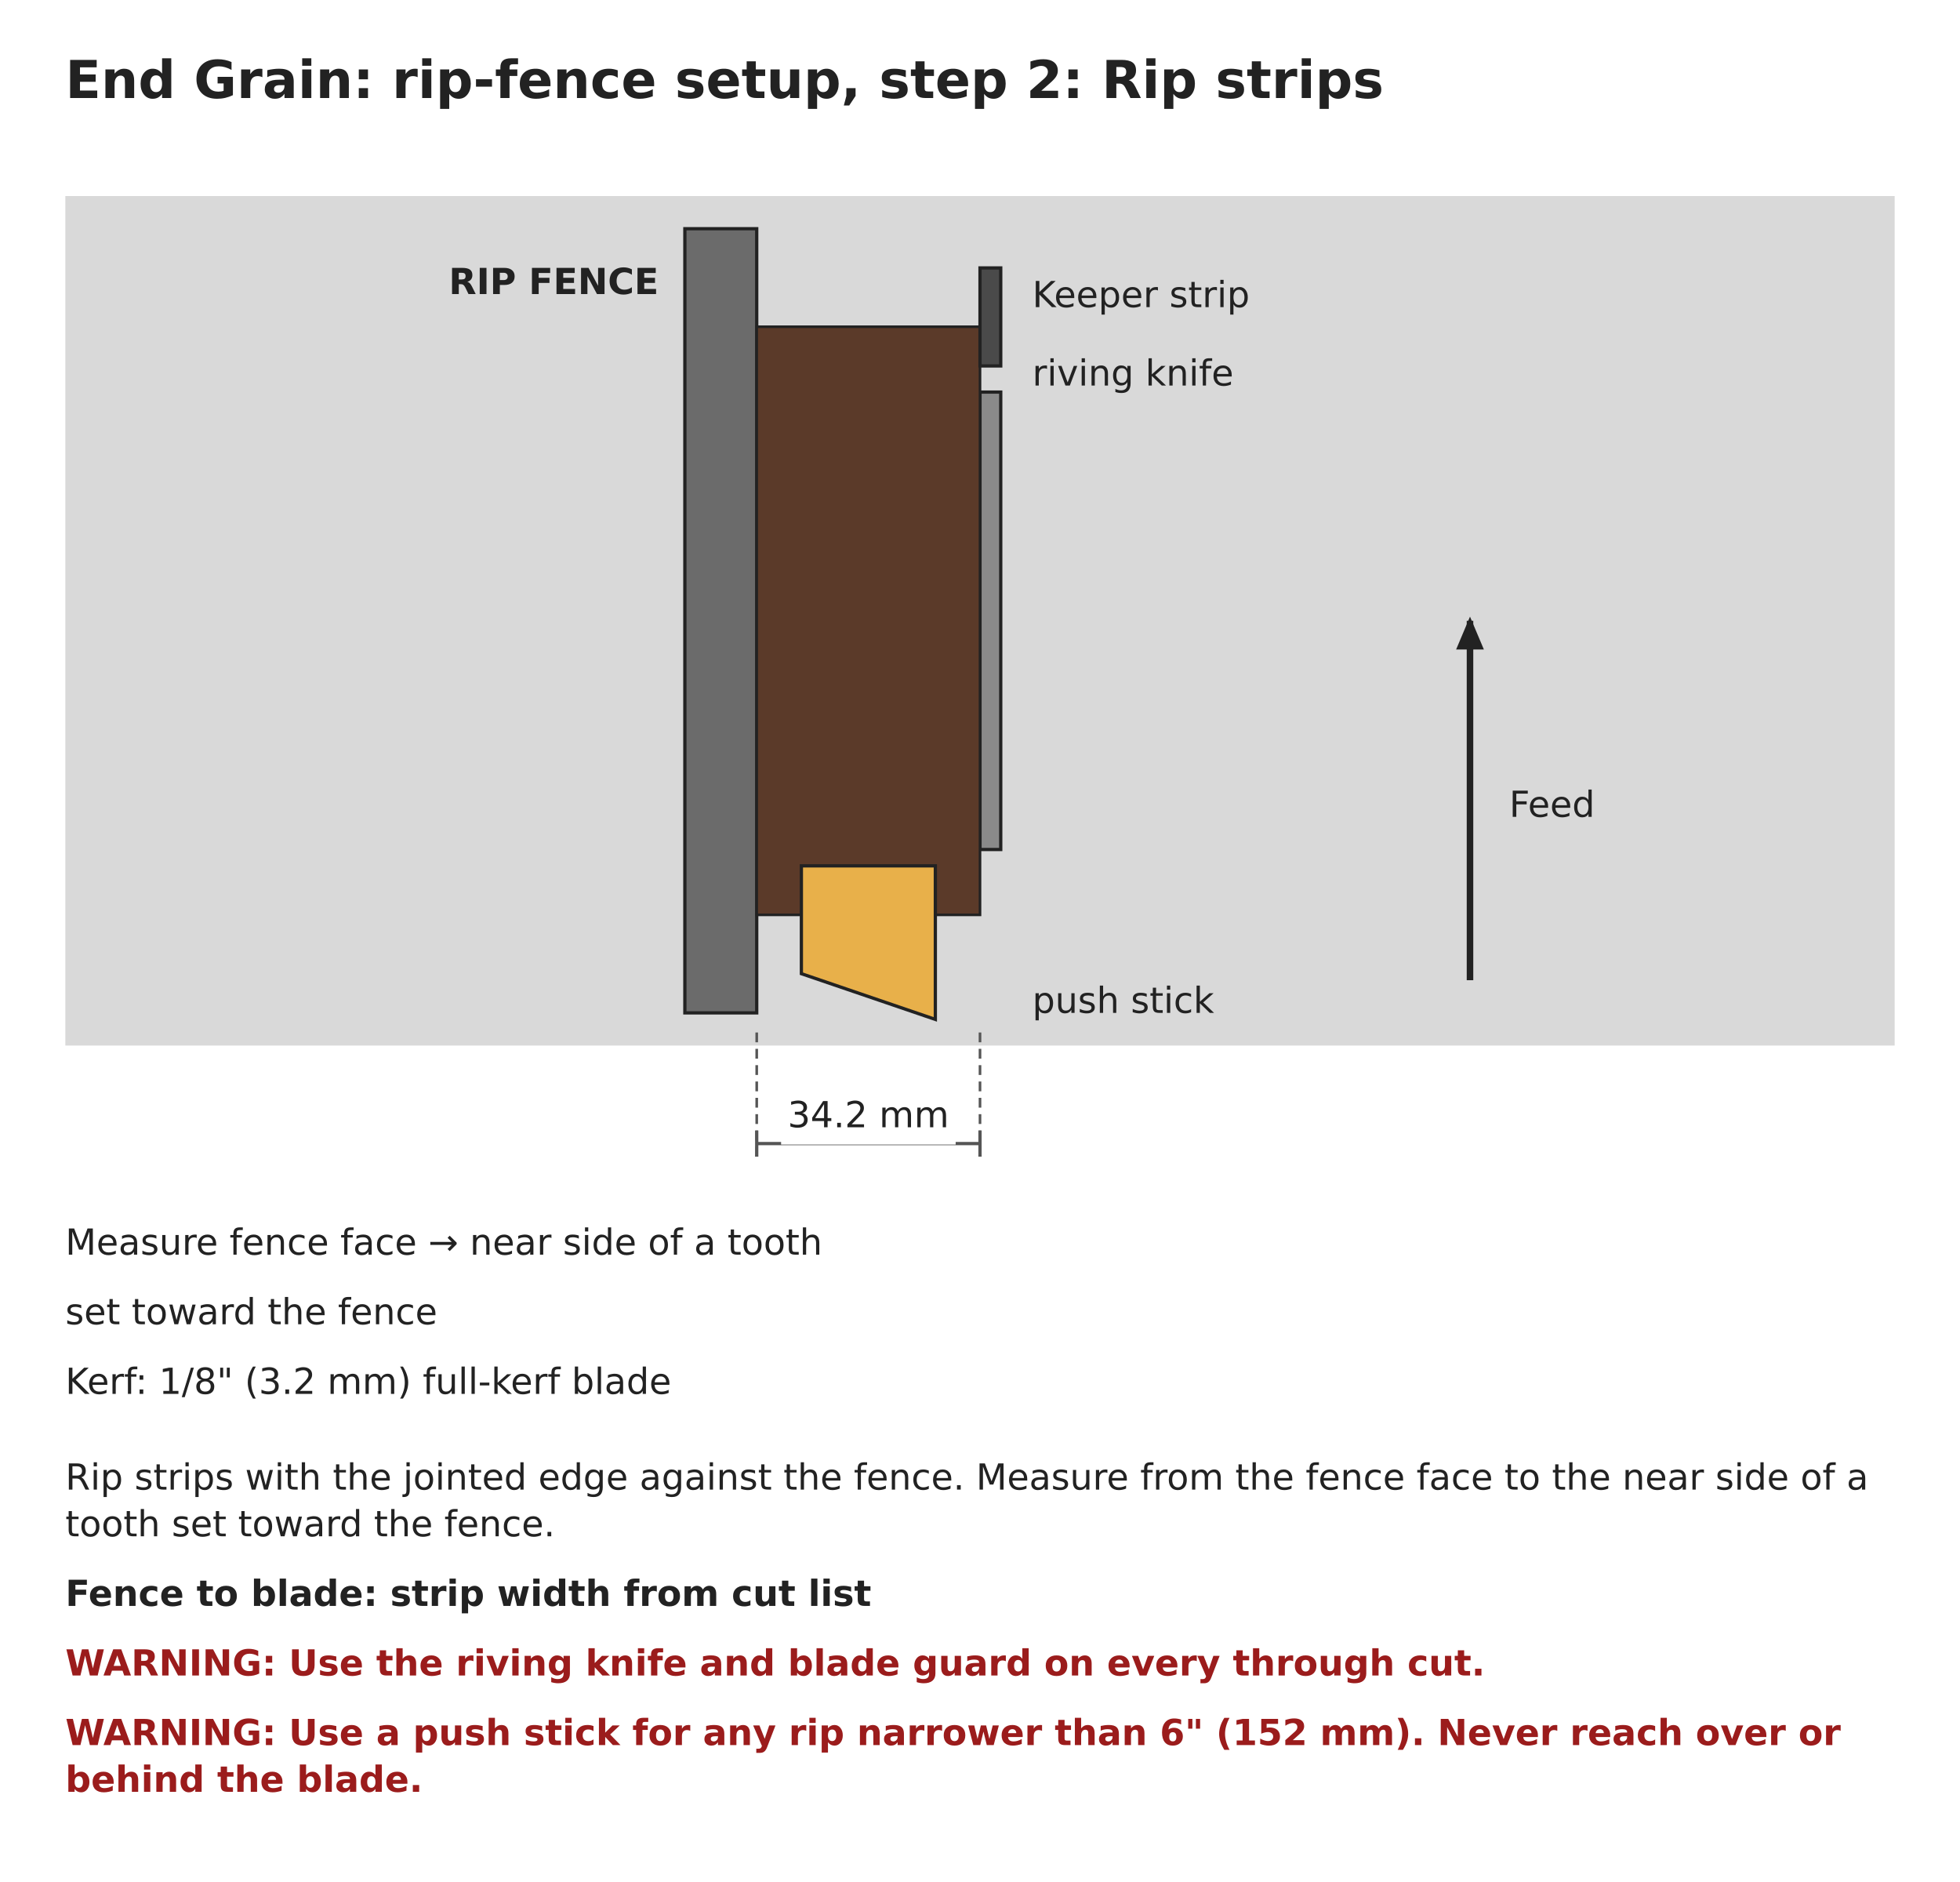
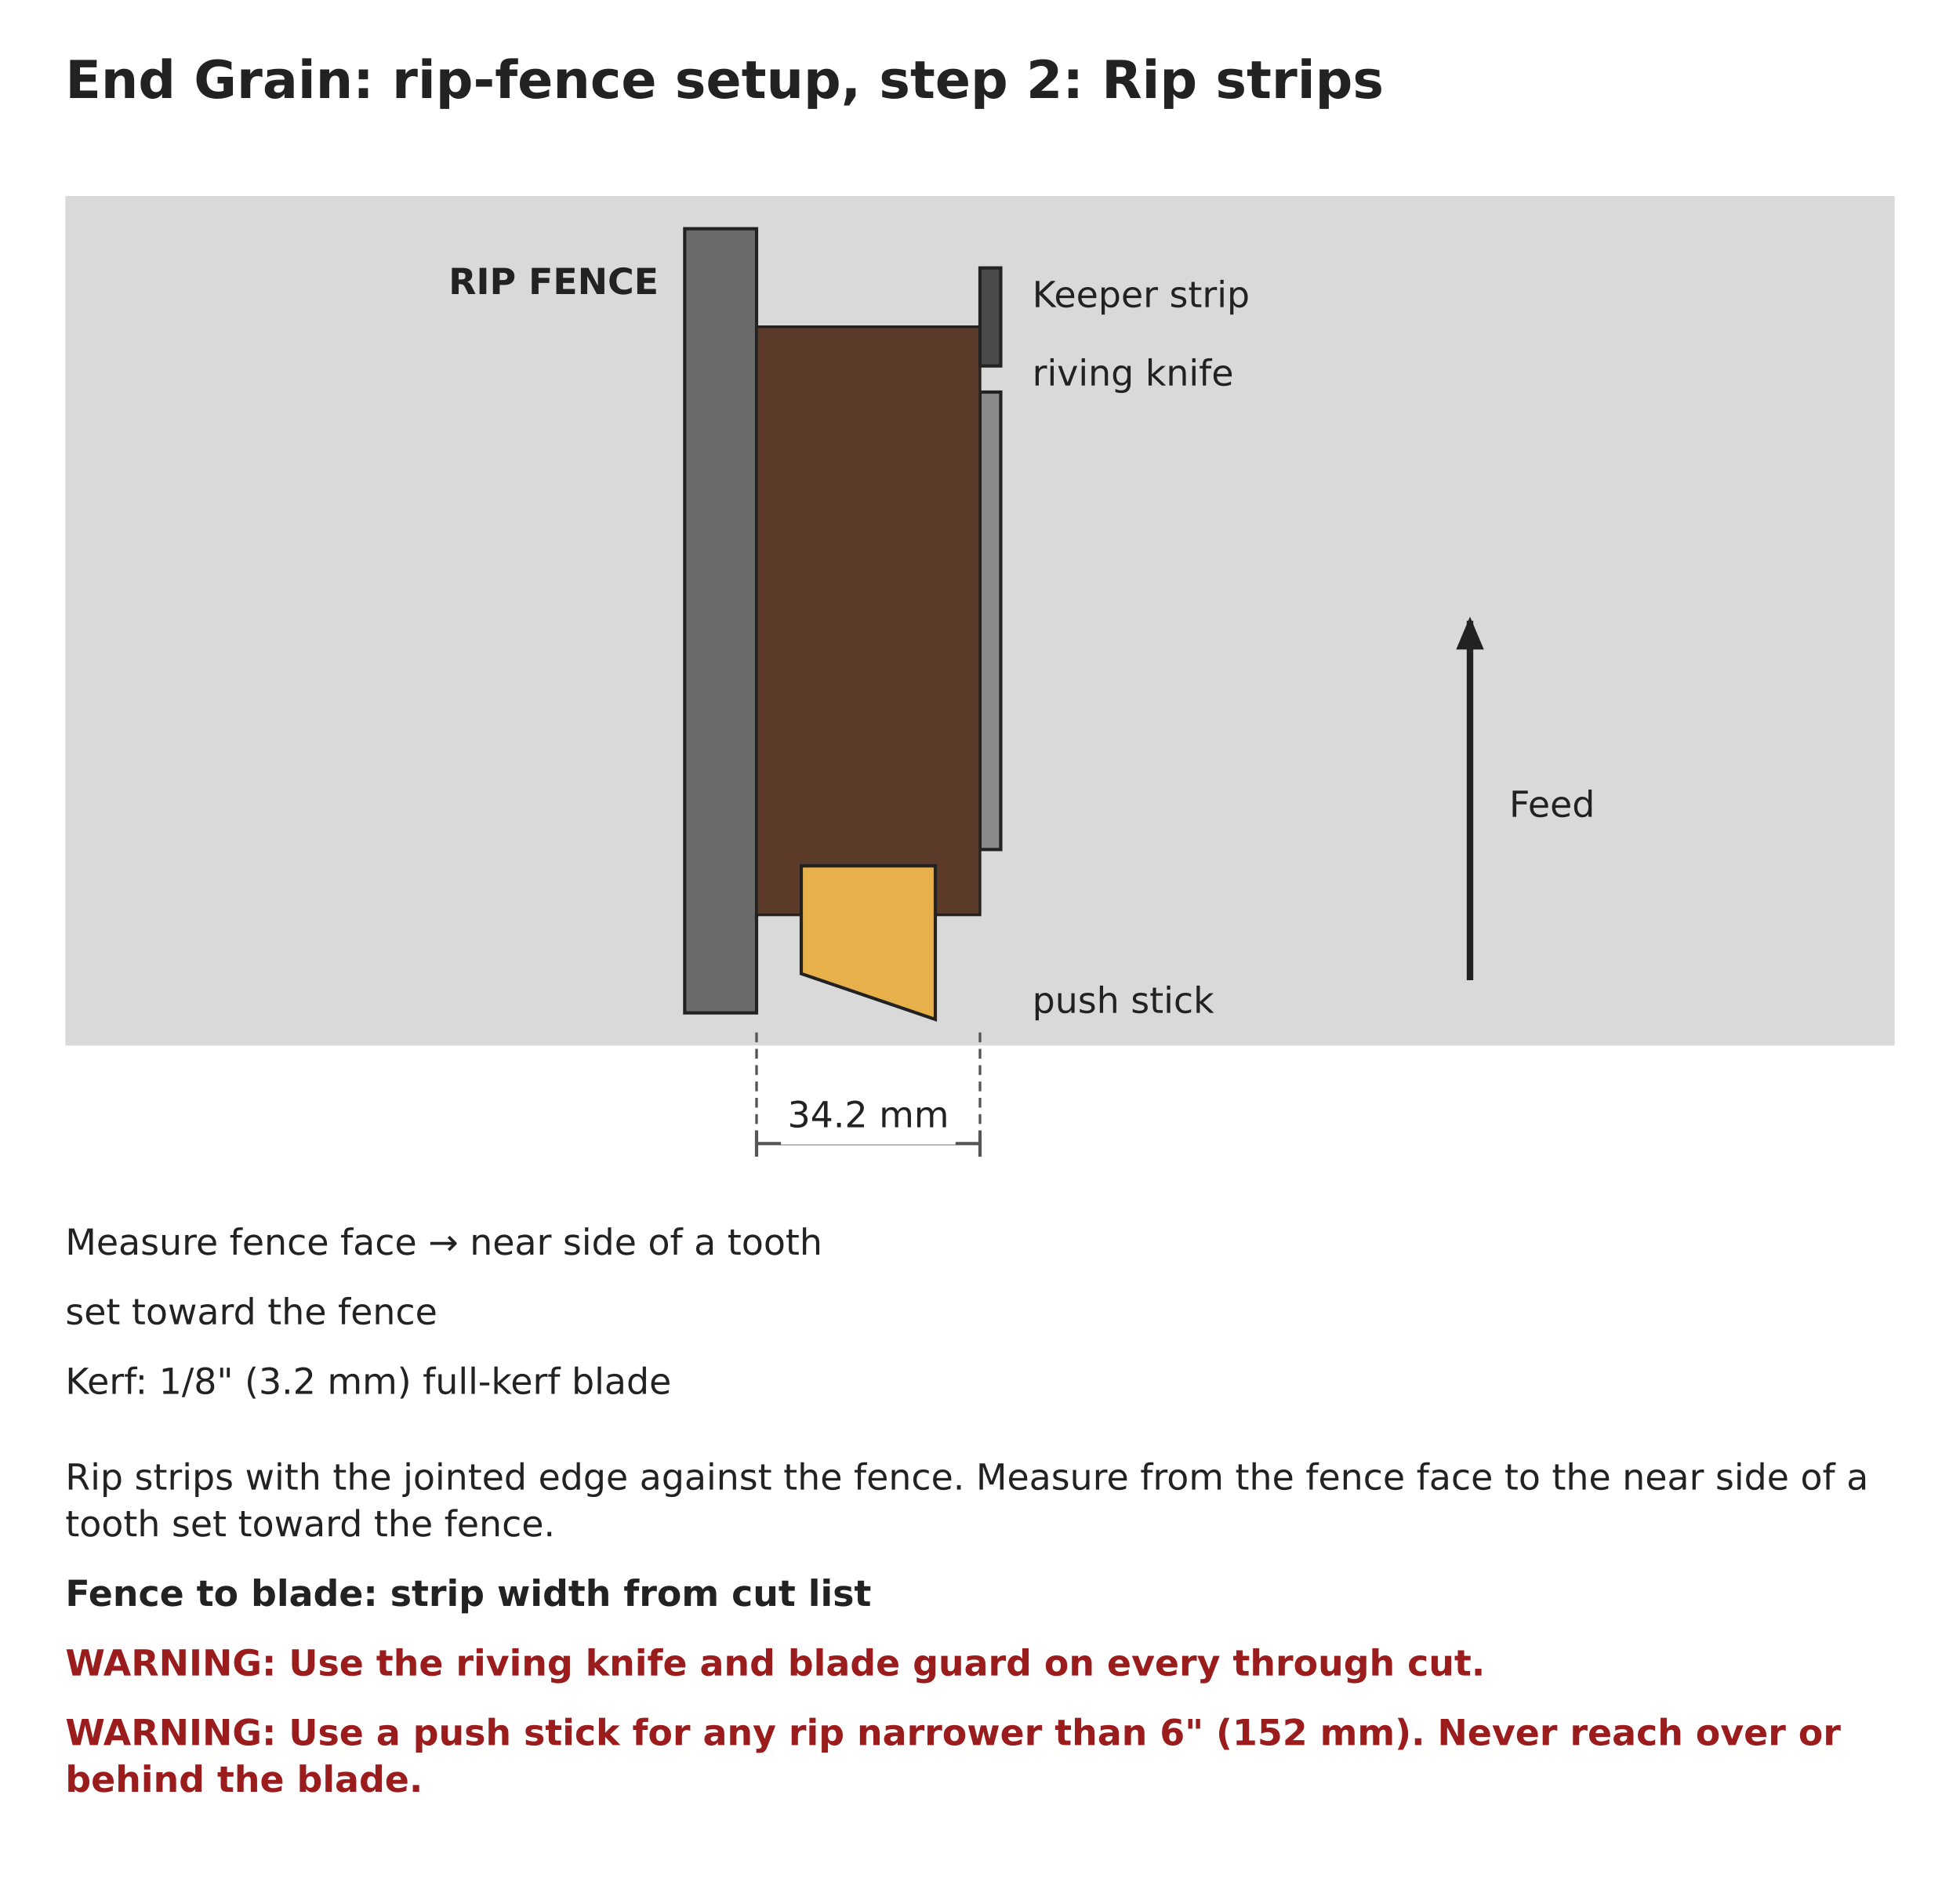
<svg xmlns="http://www.w3.org/2000/svg" width="600" height="576" viewBox="0 0 600 576" data-figure="end-grain/rip-strips">
  <rect data-bg="1" x="0" y="0" width="600" height="576" fill="#FFFFFF" />
  <text x="20.00" y="30.00" font-family="DejaVu Sans" font-size="16" fill="#222222" font-weight="bold">
    <tspan x="20.00" y="30.00">End Grain: rip-fence setup, step 2: Rip strips</tspan>
  </text>
  <rect data-panel="saw-table" x="20.00" y="60.00" width="560.00" height="260.00" fill="#D9D9D9" />
  <rect x="300.00" y="120.00" width="6.35" height="140.00" rx="0.00" fill="#8A8A8A" stroke="#222222" stroke-width="1" />
-   <rect x="209.65" y="70.00" width="22.00" height="240.00" rx="0.00" fill="#6B6B6B" stroke="#222222" stroke-width="1" />
-   <rect x="231.65" y="100.00" width="68.35" height="180.00" rx="0.00" fill="#5B3A29" stroke="#222222" stroke-width="0.8" />
+   <rect x="209.60" y="70.00" width="22.00" height="240.00" rx="0.00" fill="#6B6B6B" stroke="#222222" stroke-width="1" />
+   <rect x="231.60" y="100.00" width="68.40" height="180.00" rx="0.00" fill="#5B3A29" stroke="#222222" stroke-width="0.8" />
  <text x="316.00" y="94.00" font-family="DejaVu Sans" font-size="11" fill="#222222">
    <tspan x="316.00" y="94.00">Keeper strip</tspan>
  </text>
  <rect x="300.00" y="82.00" width="6.35" height="30.00" rx="0.00" fill="#4A4A4A" stroke="#222222" stroke-width="1" />
  <text x="316.00" y="118.00" font-family="DejaVu Sans" font-size="11" fill="#222222">
    <tspan x="316.00" y="118.00">riving knife</tspan>
  </text>
-   <polygon points="245.32,265.00 286.33,265.00 286.33,312.00 245.32,298.00" fill="#E8B04A" stroke="#222222" stroke-width="1" />
+   <polygon points="245.28,265.00 286.32,265.00 286.32,312.00 245.28,298.00" fill="#E8B04A" stroke="#222222" stroke-width="1" />
  <text x="316.00" y="310.00" font-family="DejaVu Sans" font-size="11" fill="#222222">
    <tspan x="316.00" y="310.00">push stick</tspan>
  </text>
  <line x1="450.00" y1="300.00" x2="450.00" y2="190.00" stroke="#222222" stroke-width="2" />
  <polygon points="450.00,190.00 453.50,198.29 446.50,198.29" fill="#222222" stroke="#222222" stroke-width="1" />
  <text x="462.00" y="250.00" font-family="DejaVu Sans" font-size="11" fill="#222222">
    <tspan x="462.00" y="250.00">Feed</tspan>
  </text>
-   <text x="201.65" y="90.00" font-family="DejaVu Sans" font-size="11" fill="#222222" text-anchor="end" font-weight="bold">
-     <tspan x="201.65" y="90.00">RIP FENCE</tspan>
+   <text x="201.60" y="90.00" font-family="DejaVu Sans" font-size="11" fill="#222222" text-anchor="end" font-weight="bold">
+     <tspan x="201.60" y="90.00">RIP FENCE</tspan>
  </text>
-   <line x1="231.65" y1="316.00" x2="231.65" y2="354.00" stroke="#555" stroke-width="0.8" stroke-dasharray="3,2" data-dim="1" />
+   <line x1="231.60" y1="316.00" x2="231.60" y2="354.00" stroke="#555" stroke-width="0.8" stroke-dasharray="3,2" data-dim="1" />
  <line x1="300.00" y1="316.00" x2="300.00" y2="354.00" stroke="#555" stroke-width="0.8" stroke-dasharray="3,2" data-dim="1" />
-   <line x1="231.65" y1="350.00" x2="300.00" y2="350.00" stroke="#555" stroke-width="1" data-dim="1" />
-   <line x1="231.65" y1="346.00" x2="231.65" y2="354.00" stroke="#555" stroke-width="1" data-dim="1" />
+   <line x1="231.60" y1="350.00" x2="300.00" y2="350.00" stroke="#555" stroke-width="1" data-dim="1" />
+   <line x1="231.60" y1="346.00" x2="231.60" y2="354.00" stroke="#555" stroke-width="1" data-dim="1" />
  <line x1="300.00" y1="346.00" x2="300.00" y2="354.00" stroke="#555" stroke-width="1" data-dim="1" />
-   <rect data-patch="1" x="239.11" y="332.00" width="53.44" height="18.30" fill="#FFFFFF" />
-   <text x="265.82" y="345.00" font-family="DejaVu Sans" font-size="11" fill="#222222" text-anchor="middle" data-dim="1" data-src="cutList.0.text.width">
-     <tspan x="265.82" y="345.00">34.2 mm</tspan>
+   <rect data-patch="1" x="239.08" y="332.00" width="53.44" height="18.30" fill="#FFFFFF" />
+   <text x="265.80" y="345.00" font-family="DejaVu Sans" font-size="11" fill="#222222" text-anchor="middle" data-dim="1" data-src="cutList.0.text.width">
+     <tspan x="265.80" y="345.00">34.2 mm</tspan>
  </text>
  <text x="20.00" y="384.00" font-family="DejaVu Sans" font-size="11" fill="#222222">
    <tspan x="20.00" y="384.00">Measure fence face → near side of a tooth</tspan>
  </text>
  <text x="20.00" y="405.30" font-family="DejaVu Sans" font-size="11" fill="#222222">
    <tspan x="20.00" y="405.30">set toward the fence</tspan>
  </text>
  <text x="20.00" y="426.60" font-family="DejaVu Sans" font-size="11" fill="#222222">
    <tspan x="20.00" y="426.60">Kerf: 1/8" (3.2 mm) full-kerf blade</tspan>
  </text>
  <text x="20.00" y="455.90" font-family="DejaVu Sans" font-size="11" fill="#222222" data-src="catalog.steps.1.description">
    <tspan x="20.00" y="455.90">Rip strips with the jointed edge against the fence. Measure from the fence face to the near side of a</tspan>
    <tspan x="20.00" y="470.20">tooth set toward the fence.</tspan>
  </text>
  <text x="20.00" y="491.50" font-family="DejaVu Sans" font-size="11" fill="#222222" font-weight="bold">
    <tspan x="20.00" y="491.50">Fence to blade: strip width from cut list</tspan>
  </text>
  <text x="20.00" y="512.80" font-family="DejaVu Sans" font-size="11" fill="#9B1C1C" font-weight="bold" data-src="catalog.steps.1.safetyBanners.0">
    <tspan x="20.00" y="512.80">WARNING: Use the riving knife and blade guard on every through cut.</tspan>
  </text>
  <text x="20.00" y="534.10" font-family="DejaVu Sans" font-size="11" fill="#9B1C1C" font-weight="bold" data-src="catalog.steps.1.safetyBanners.1">
    <tspan x="20.00" y="534.10">WARNING: Use a push stick for any rip narrower than 6" (152 mm). Never reach over or</tspan>
    <tspan x="20.00" y="548.40">behind the blade.</tspan>
  </text>
</svg>
